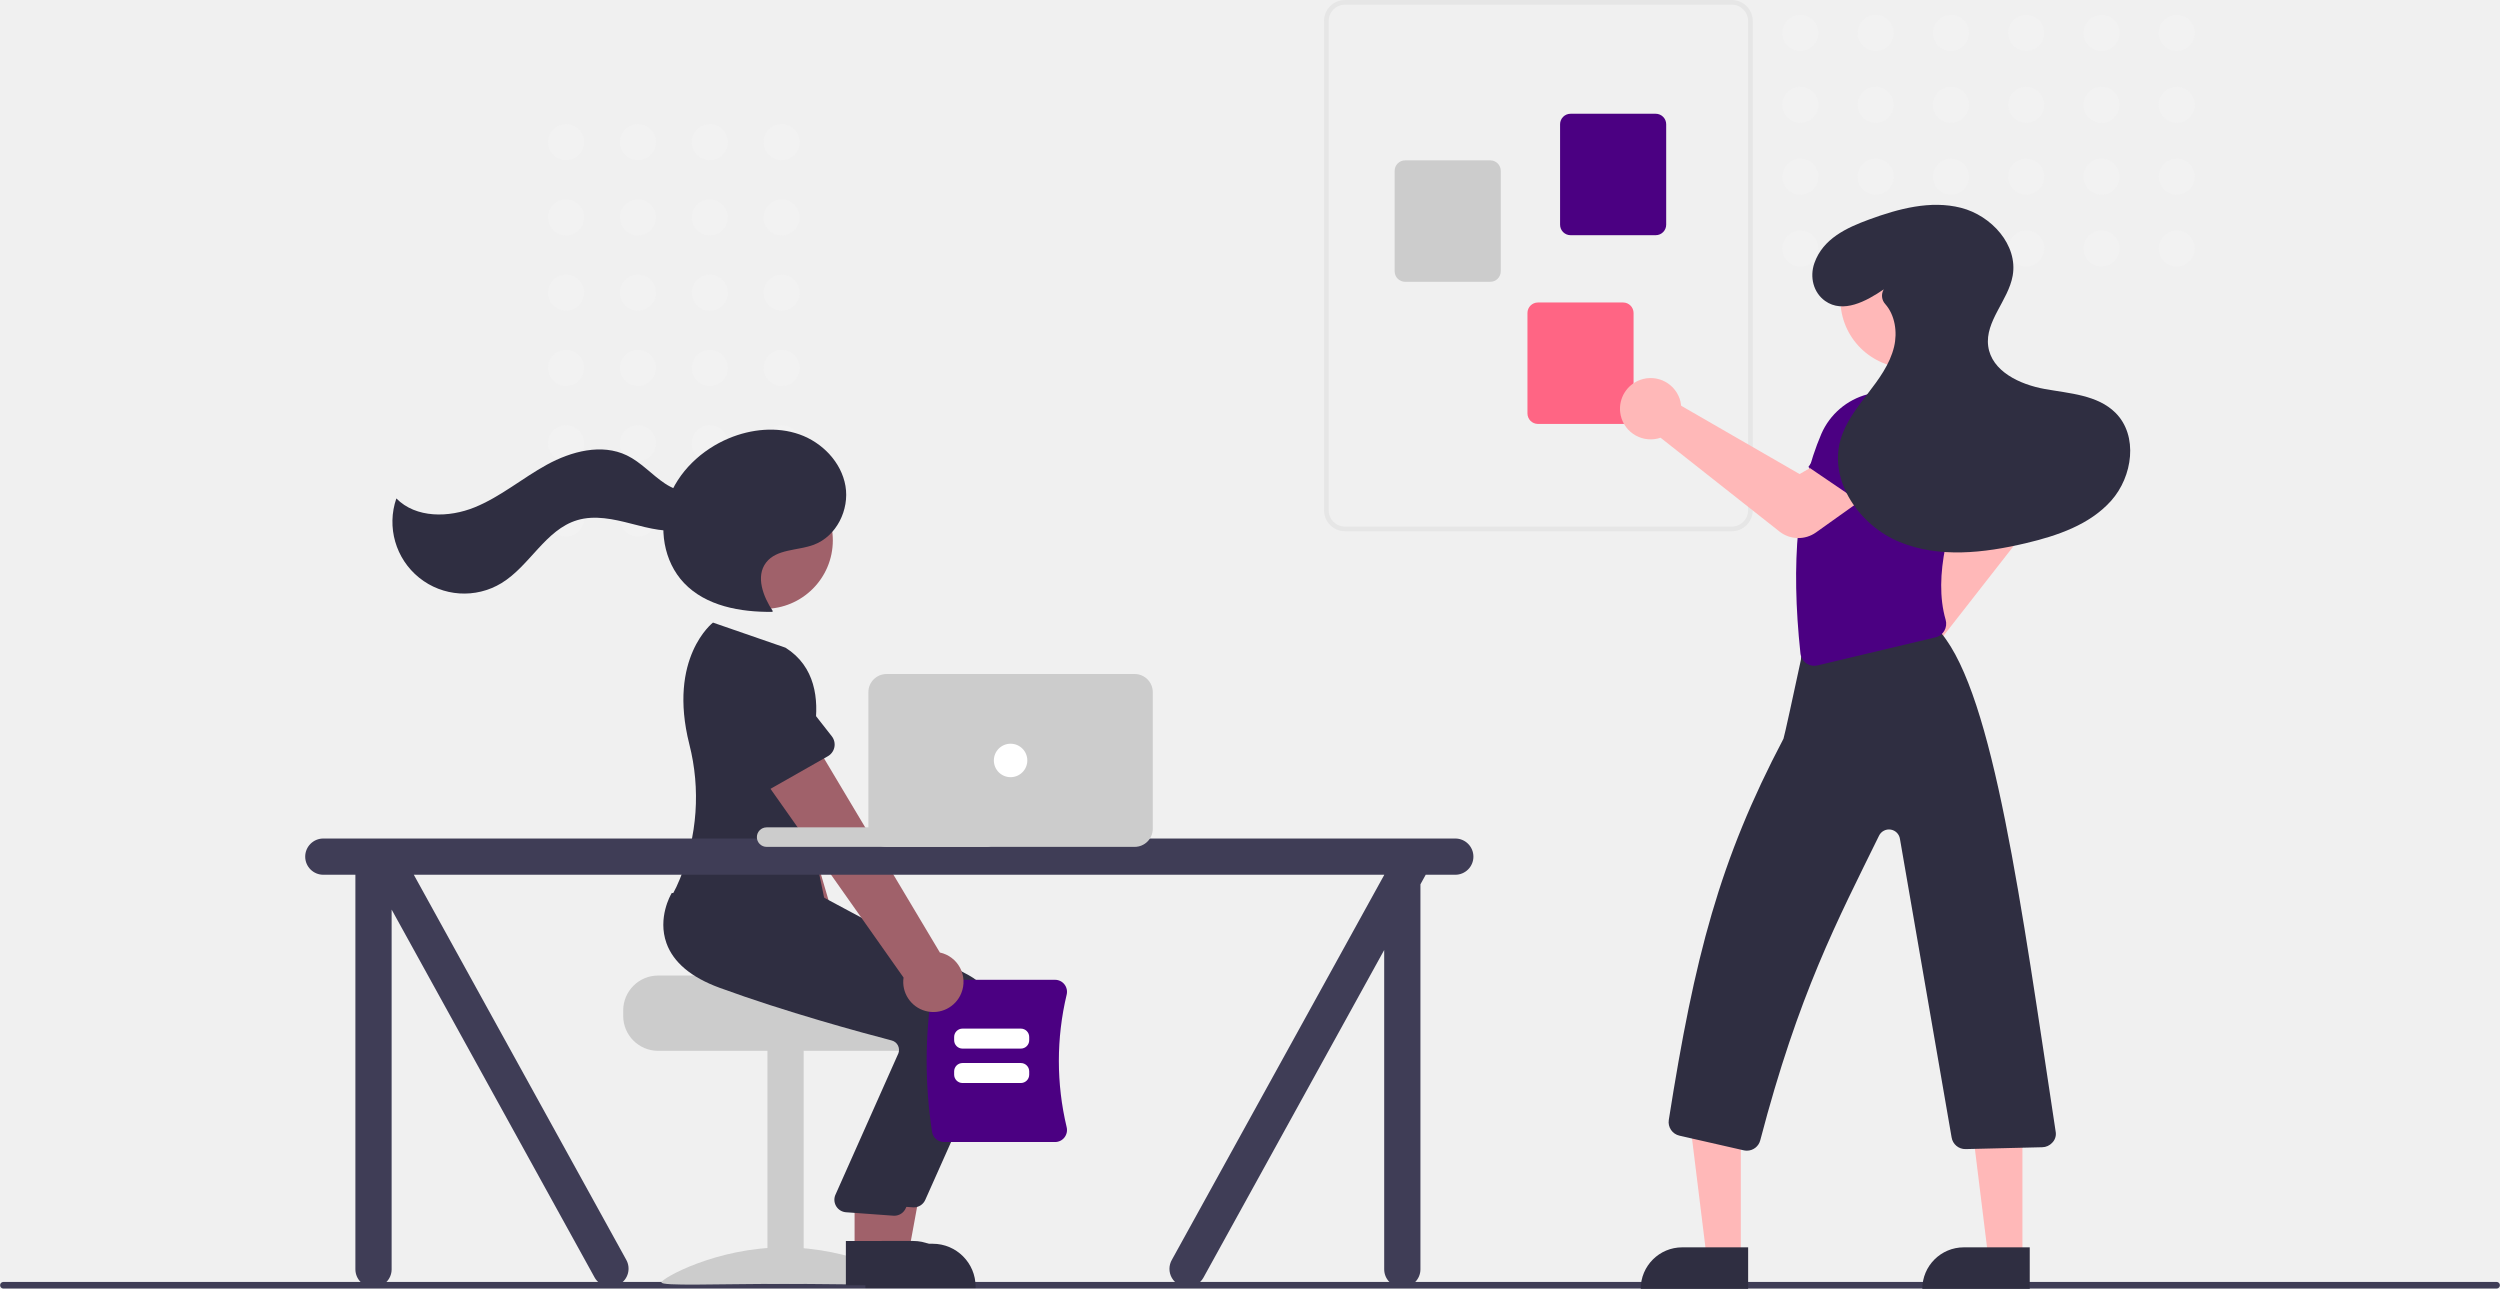
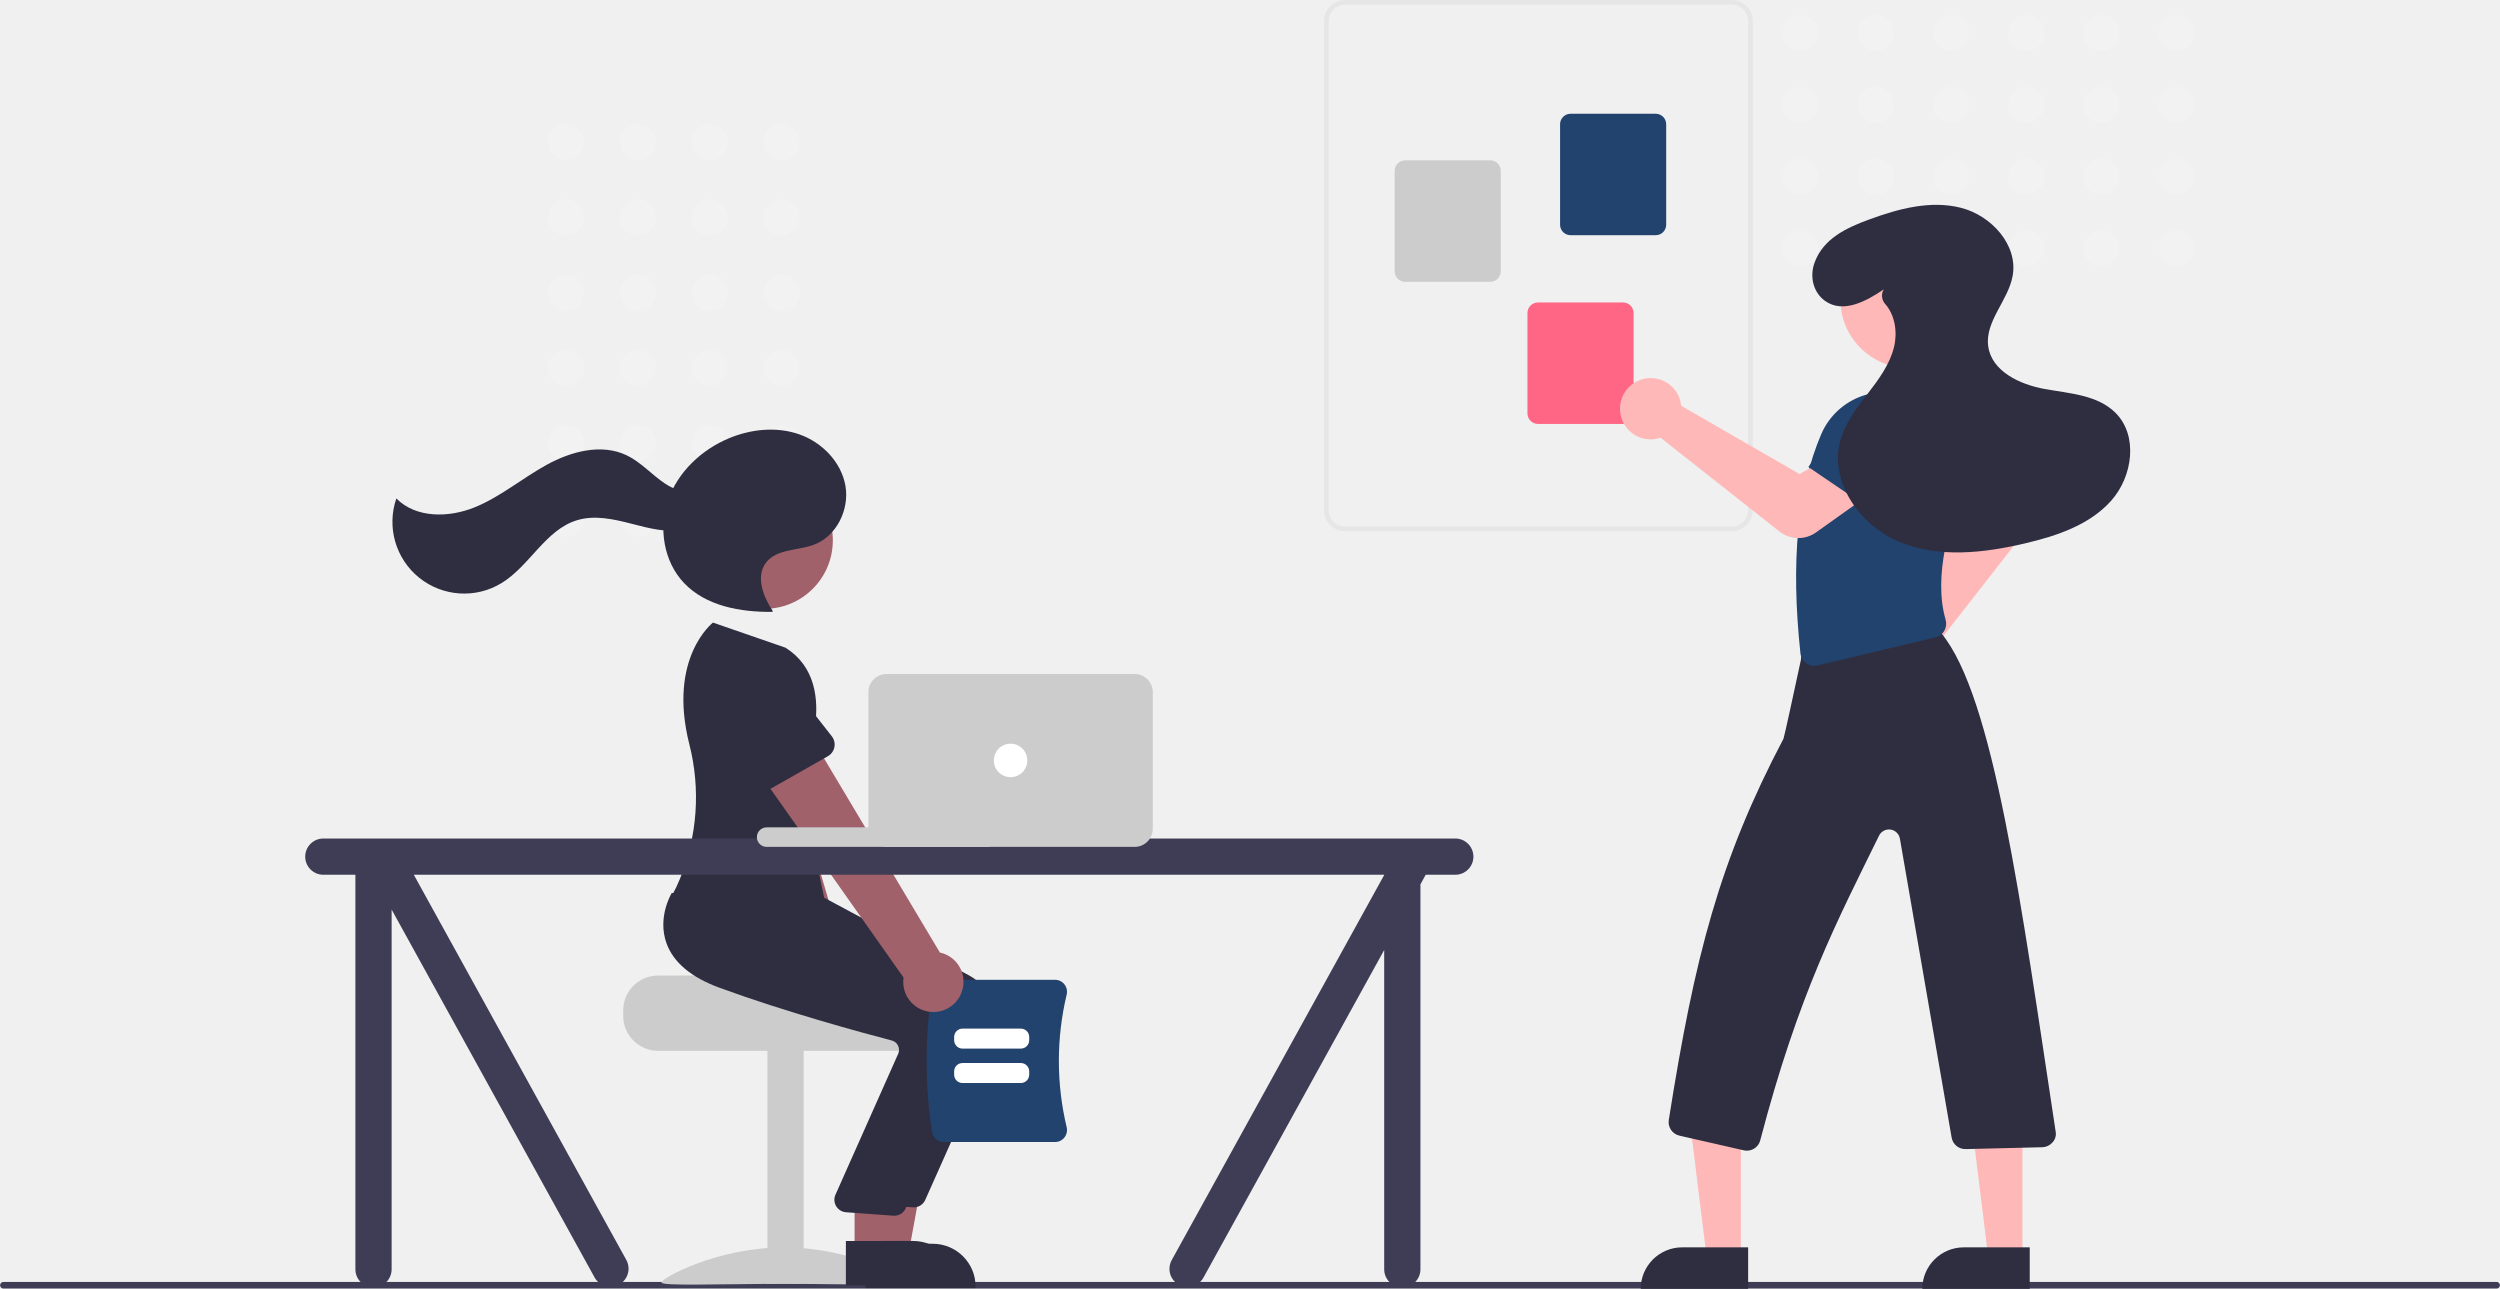
<svg xmlns="http://www.w3.org/2000/svg" id="b15aa787-28cf-46ed-b363-0df1de40c89a" data-name="Layer 1" width="896.675" height="462.272" viewBox="0 0 896.675 462.272">
  <path d="M1047.147,681.033H152.853a1.191,1.191,0,0,1,0-2.381h894.294a1.191,1.191,0,0,1,0,2.381Z" transform="translate(-151.6623 -218.8641)" fill="#3f3d56" />
  <circle cx="280.353" cy="50.98" r="6.467" fill="#f2f2f2" />
  <circle cx="254.58" cy="50.98" r="6.467" fill="#f2f2f2" />
  <circle cx="228.807" cy="50.98" r="6.467" fill="#f2f2f2" />
  <circle cx="203.033" cy="50.98" r="6.467" fill="#f2f2f2" />
  <circle cx="280.353" cy="77.98" r="6.467" fill="#f2f2f2" />
  <circle cx="254.58" cy="77.98" r="6.467" fill="#f2f2f2" />
  <circle cx="228.807" cy="77.98" r="6.467" fill="#f2f2f2" />
  <circle cx="203.033" cy="77.98" r="6.467" fill="#f2f2f2" />
  <circle cx="280.353" cy="104.98" r="6.467" fill="#f2f2f2" />
  <circle cx="254.58" cy="104.98" r="6.467" fill="#f2f2f2" />
  <circle cx="228.807" cy="104.98" r="6.467" fill="#f2f2f2" />
  <circle cx="203.033" cy="104.98" r="6.467" fill="#f2f2f2" />
  <circle cx="280.353" cy="131.98" r="6.467" fill="#f2f2f2" />
  <circle cx="254.58" cy="131.98" r="6.467" fill="#f2f2f2" />
  <circle cx="228.807" cy="131.98" r="6.467" fill="#f2f2f2" />
  <circle cx="203.033" cy="131.98" r="6.467" fill="#f2f2f2" />
  <circle cx="280.353" cy="158.98" r="6.467" fill="#f2f2f2" />
  <circle cx="254.58" cy="158.98" r="6.467" fill="#f2f2f2" />
  <circle cx="228.807" cy="158.98" r="6.467" fill="#f2f2f2" />
  <circle cx="203.033" cy="158.98" r="6.467" fill="#f2f2f2" />
  <circle cx="280.353" cy="185.98" r="6.467" fill="#f2f2f2" />
  <circle cx="254.58" cy="185.98" r="6.467" fill="#f2f2f2" />
  <circle cx="228.807" cy="185.98" r="6.467" fill="#f2f2f2" />
  <circle cx="203.033" cy="185.98" r="6.467" fill="#f2f2f2" />
  <path d="M375.19,581.264v2a12.511,12.511,0,0,0,12.5,12.5h90a12.505,12.505,0,0,0,12.5-12.5v-2a12.41,12.41,0,0,0-2.9-8,12.859,12.859,0,0,0-2.11-2s-49.48-1.12-49.48-2.5H387.69A12.517,12.517,0,0,0,375.19,581.264Z" transform="translate(-151.6623 -218.8641)" fill="#ccc" />
  <rect x="275.252" y="376.403" width="13" height="84" fill="#ccc" />
  <path d="M476.914,678.811c0,1.405-19.699.543-44,.543s-44,.861-44-.543,19.699-12.543,44-12.543S476.914,677.406,476.914,678.811Z" transform="translate(-151.6623 -218.8641)" fill="#ccc" />
  <path d="M459.041,579.568a10.743,10.743,0,0,0-3.807-16.027L427.681,469.656l-20.981,10.276,33.681,89.055a10.801,10.801,0,0,0,18.66,10.581Z" transform="translate(-151.6623 -218.8641)" fill="#a0616a" />
-   <path d="M433.923,485.335l-23.483,6.357a4.817,4.817,0,0,1-6.042-4.086l-2.838-24.087a13.377,13.377,0,0,1,25.846-6.915l9.674,22.156a4.817,4.817,0,0,1-3.156,6.576Z" transform="translate(-151.6623 -218.8641)" fill="#4b0082" />
+   <path d="M433.923,485.335l-23.483,6.357a4.817,4.817,0,0,1-6.042-4.086l-2.838-24.087a13.377,13.377,0,0,1,25.846-6.915l9.674,22.156a4.817,4.817,0,0,1-3.156,6.576Z" transform="translate(-151.6623 -218.8641)" fill="#21436E" />
  <polygon points="313.516 450.101 325.776 450.1 331.609 418.304 313.514 418.304 313.516 450.101" fill="#a0616a" />
  <path d="M462.051,664.962l24.144-.001h.001a15.386,15.386,0,0,1,15.386,15.386v.5l-39.531.001Z" transform="translate(-151.6623 -218.8641)" fill="#2f2e41" />
  <path d="M479.409,651.914q-.214,0-.43-.021l-16.967-1.235a4.5,4.5,0,0,1-3.809-6.029l22.707-51.015a3.498,3.498,0,0,0-.196-2.799,3.451,3.451,0,0,0-2.211-1.76c-10.677-2.791-38.072-10.223-61.786-18.918-10.16-3.726-16.559-9.109-19.019-16.002-3.243-9.087,1.555-17.374,1.76-17.722l.161-.272,22.315,2.028,24.191,2.058,53.013,28.428a20.086,20.086,0,0,1,8.819,25.784l-24.441,54.808A4.497,4.497,0,0,1,479.409,651.914Z" transform="translate(-151.6623 -218.8641)" fill="#2f2e41" />
  <circle cx="274.15" cy="193.816" r="24.561" fill="#a0616a" />
  <polygon points="306.516 449.101 318.776 449.1 324.609 417.304 306.514 417.304 306.516 449.101" fill="#a0616a" />
  <path d="M455.051,663.962l24.144-.001h.001a15.386,15.386,0,0,1,15.386,15.386v.5l-39.531.001Z" transform="translate(-151.6623 -218.8641)" fill="#2f2e41" />
  <path d="M472.409,654.914q-.214,0-.43-.021l-16.967-1.235a4.5,4.5,0,0,1-3.809-6.029l22.707-51.015a3.498,3.498,0,0,0-.196-2.799,3.451,3.451,0,0,0-2.211-1.76c-10.677-2.791-38.072-10.223-61.786-18.918-10.16-3.726-16.559-9.109-19.019-16.002-3.243-9.087,1.555-17.374,1.76-17.722l.161-.272,22.315,2.028,24.191,2.058,53.013,28.428a20.086,20.086,0,0,1,8.819,25.784l-24.441,54.808A4.497,4.497,0,0,1,472.409,654.914Z" transform="translate(-151.6623 -218.8641)" fill="#2f2e41" />
  <path d="M433.387,451.168l-26-9s-16.322,12.54-8.481,43.649a77.012,77.012,0,0,1-3.4,48.32,49.778,49.778,0,0,1-2.619,5.531s29,35,56,9l-10.5-50.5S454.887,464.668,433.387,451.168Z" transform="translate(-151.6623 -218.8641)" fill="#2f2e41" />
  <path d="M428.862,438.076c-3.496-5.232-6.254-12.488-2.406-17.466,3.799-4.914,11.292-4.19,17.111-6.365,8.104-3.029,12.804-12.549,11.338-21.076s-8.31-15.594-16.464-18.486-17.348-1.951-25.333,1.379c-9.829,4.1-18.261,12.03-21.797,22.076s-1.646,22.108,5.689,29.83c7.864,8.278,20.206,10.485,31.623,10.351" transform="translate(-151.6623 -218.8641)" fill="#2f2e41" />
  <path d="M406.015,393.444c-4.405,3.586-11.125,1.993-15.854-1.154s-8.565-7.628-13.681-10.096c-9.019-4.35-19.924-1.458-28.702,3.36s-16.559,11.475-25.831,15.256-21.104,3.968-28.125-3.172a25.732,25.732,0,0,0,37.71,30.371c10.159-6.188,15.771-19.164,27.166-22.579,6.306-1.89,13.076-.368,19.449,1.281s13.018,3.43,19.449,2.027,12.447-7.183,11.629-13.715Z" transform="translate(-151.6623 -218.8641)" fill="#2f2e41" />
-   <path d="M485.969,624.871a167.506,167.506,0,0,1,0-50.975,4.303,4.303,0,0,1,4.237-3.606h39.873a4.247,4.247,0,0,1,3.355,1.626,4.319,4.319,0,0,1,.807,3.705,102.328,102.328,0,0,0-0,47.525,4.318,4.318,0,0,1-.807,3.705,4.247,4.247,0,0,1-3.355,1.626H490.206A4.303,4.303,0,0,1,485.969,624.871Z" transform="translate(-151.6623 -218.8641)" fill="#4b0082" />
+   <path d="M485.969,624.871a167.506,167.506,0,0,1,0-50.975,4.303,4.303,0,0,1,4.237-3.606h39.873a4.247,4.247,0,0,1,3.355,1.626,4.319,4.319,0,0,1,.807,3.705,102.328,102.328,0,0,0-0,47.525,4.318,4.318,0,0,1-.807,3.705,4.247,4.247,0,0,1-3.355,1.626H490.206A4.303,4.303,0,0,1,485.969,624.871Z" transform="translate(-151.6623 -218.8641)" fill="#21436E" />
  <path d="M517.808,594.966H496.885a3.003,3.003,0,0,1-3-3v-1.172a3.003,3.003,0,0,1,3-3h20.924a3.003,3.003,0,0,1,3,3v1.172A3.003,3.003,0,0,1,517.808,594.966Z" transform="translate(-151.6623 -218.8641)" fill="#fff" />
  <path d="M517.808,607.311H496.885a3.003,3.003,0,0,1-3-3v-1.172a3.003,3.003,0,0,1,3-3h20.924a3.003,3.003,0,0,1,3,3V604.311A3.003,3.003,0,0,1,517.808,607.311Z" transform="translate(-151.6623 -218.8641)" fill="#fff" />
  <path d="M496.454,575.068a10.743,10.743,0,0,0-7.69-14.567L438.628,476.477,420.88,491.669l54.862,77.816a10.801,10.801,0,0,0,20.712,5.584Z" transform="translate(-151.6623 -218.8641)" fill="#a0616a" />
  <path d="M448.589,490.099l-21.15,12.022a4.817,4.817,0,0,1-6.871-2.446l-8.766-22.614a13.377,13.377,0,0,1,23.298-13.153l14.903,19.036a4.817,4.817,0,0,1-1.413,7.156Z" transform="translate(-151.6623 -218.8641)" fill="#2f2e41" />
  <path d="M673.63,519.614h-406a6.5,6.5,0,1,0,0,13h11.5v141.5a6.5,6.5,0,0,0,13,0V545.104l72.871,132.078a6.5,6.5,0,0,0,11.258-6.5L300.083,532.614H648.13v.084l-76.129,137.984a6.5,6.5,0,1,0,11.258,6.5L648.13,559.604V674.114a6.5,6.5,0,0,0,13,0V536.041l1.891-3.427h10.609a6.5,6.5,0,0,0,0-13Z" transform="translate(-151.6623 -218.8641)" fill="#3f3d56" />
  <rect x="271.467" y="296.75" width="86" height="7" rx="3.5" fill="#ccc" />
  <path d="M558.63,522.614h-89a6.507,6.507,0,0,1-6.5-6.5v-49a6.507,6.507,0,0,1,6.5-6.5h89a6.507,6.507,0,0,1,6.5,6.5v49A6.507,6.507,0,0,1,558.63,522.614Z" transform="translate(-151.6623 -218.8641)" fill="#ccc" />
  <circle cx="362.467" cy="272.75" r="6" fill="#fff" />
  <path d="M626.55,401.886v-175.5a7.53,7.53,0,0,1,7.521-7.521H772.8a7.53,7.53,0,0,1,7.521,7.521v175.5a7.53,7.53,0,0,1-7.521,7.521H634.072A7.53,7.53,0,0,1,626.55,401.886Zm7.521-181.35a5.857,5.857,0,0,0-5.85,5.85v175.5a5.857,5.857,0,0,0,5.85,5.85H772.8a5.857,5.857,0,0,0,5.85-5.85v-175.5a5.857,5.857,0,0,0-5.85-5.85Z" transform="translate(-151.6623 -218.8641)" fill="#e6e6e6" />
-   <path d="M711.215,299.462V263.426a3.765,3.765,0,0,1,3.761-3.761h30.537a3.765,3.765,0,0,1,3.761,3.761v36.036a3.765,3.765,0,0,1-3.761,3.761h-30.537A3.765,3.765,0,0,1,711.215,299.462Z" transform="translate(-151.6623 -218.8641)" fill="#4b0082" />
+   <path d="M711.215,299.462V263.426a3.765,3.765,0,0,1,3.761-3.761h30.537a3.765,3.765,0,0,1,3.761,3.761v36.036a3.765,3.765,0,0,1-3.761,3.761h-30.537A3.765,3.765,0,0,1,711.215,299.462Z" transform="translate(-151.6623 -218.8641)" fill="#21436E" />
  <path d="M651.88,316.176V280.14a3.765,3.765,0,0,1,3.761-3.761h30.537a3.765,3.765,0,0,1,3.761,3.761v36.036a3.765,3.765,0,0,1-3.761,3.761h-30.537A3.765,3.765,0,0,1,651.88,316.176Z" transform="translate(-151.6623 -218.8641)" fill="#ccc" />
  <path d="M699.515,367.155V331.119a3.765,3.765,0,0,1,3.761-3.761h30.537a3.765,3.765,0,0,1,3.761,3.761v36.036a3.765,3.765,0,0,1-3.761,3.761h-30.537A3.765,3.765,0,0,1,699.515,367.155Z" transform="translate(-151.6623 -218.8641)" fill="#ff6584" />
  <circle cx="780.741" cy="11.82" r="6.467" fill="#f2f2f2" />
  <circle cx="780.741" cy="37.594" r="6.467" fill="#f2f2f2" />
  <circle cx="780.741" cy="63.367" r="6.467" fill="#f2f2f2" />
  <circle cx="780.741" cy="89.14" r="6.467" fill="#f2f2f2" />
  <circle cx="753.741" cy="11.82" r="6.467" fill="#f2f2f2" />
  <circle cx="753.741" cy="37.594" r="6.467" fill="#f2f2f2" />
  <circle cx="753.741" cy="63.367" r="6.467" fill="#f2f2f2" />
  <circle cx="753.741" cy="89.14" r="6.467" fill="#f2f2f2" />
  <circle cx="726.741" cy="11.82" r="6.467" fill="#f2f2f2" />
  <circle cx="726.741" cy="37.594" r="6.467" fill="#f2f2f2" />
  <circle cx="726.741" cy="63.367" r="6.467" fill="#f2f2f2" />
  <circle cx="726.741" cy="89.14" r="6.467" fill="#f2f2f2" />
  <circle cx="699.741" cy="11.82" r="6.467" fill="#f2f2f2" />
  <circle cx="699.741" cy="37.594" r="6.467" fill="#f2f2f2" />
  <circle cx="699.741" cy="63.367" r="6.467" fill="#f2f2f2" />
  <circle cx="699.741" cy="89.14" r="6.467" fill="#f2f2f2" />
  <circle cx="672.741" cy="11.82" r="6.467" fill="#f2f2f2" />
  <circle cx="672.741" cy="37.594" r="6.467" fill="#f2f2f2" />
  <circle cx="672.741" cy="63.367" r="6.467" fill="#f2f2f2" />
  <circle cx="672.741" cy="89.14" r="6.467" fill="#f2f2f2" />
  <circle cx="645.741" cy="11.82" r="6.467" fill="#f2f2f2" />
  <circle cx="645.741" cy="37.594" r="6.467" fill="#f2f2f2" />
  <circle cx="645.741" cy="63.367" r="6.467" fill="#f2f2f2" />
  <circle cx="645.741" cy="89.14" r="6.467" fill="#f2f2f2" />
  <path d="M823.457,460.117a11.003,11.003,0,0,1,7.768-14.464,10.59,10.59,0,0,1,1.451-.236l24.303-42.599-6.137-10.542,15.275-11.785,11.687,16.232a11.149,11.149,0,0,1-.26,13.309L844.179,452.745a10.507,10.507,0,0,1,.311,1.035A11.003,11.003,0,0,1,835.13,467.269a10.706,10.706,0,0,1-1.347.084A11.036,11.036,0,0,1,823.457,460.117Z" transform="translate(-151.6623 -218.8641)" fill="#ffb8b8" />
  <polygon points="624.38 450.888 612.12 450.887 606.288 403.599 624.382 403.6 624.38 450.888" fill="#ffb8b8" />
  <path d="M603.363,447.384H627.007a0,0,0,0,1,0,0v14.887a0,0,0,0,1,0,0H588.476a0,0,0,0,1,0,0v0A14.887,14.887,0,0,1,603.363,447.384Z" fill="#2f2e41" />
  <polygon points="725.38 450.888 713.12 450.887 707.288 403.599 725.382 403.6 725.38 450.888" fill="#ffb8b8" />
  <path d="M704.363,447.384H728.007a0,0,0,0,1,0,0v14.887a0,0,0,0,1,0,0H689.476a0,0,0,0,1,0,0v0A14.887,14.887,0,0,1,704.363,447.384Z" fill="#2f2e41" />
-   <path d="M869.518,382.793l-27.525,10.459-6.72-18.667a11.168,11.168,0,0,1,5.002-13.5h0a11.168,11.168,0,0,1,14.262,2.784Z" transform="translate(-151.6623 -218.8641)" fill="#4b0082" />
+   <path d="M869.518,382.793l-27.525,10.459-6.72-18.667a11.168,11.168,0,0,1,5.002-13.5h0a11.168,11.168,0,0,1,14.262,2.784Z" transform="translate(-151.6623 -218.8641)" fill="#21436E" />
  <path d="M777.101,631.452l-23.084-5.265a4.986,4.986,0,0,1-3.812-5.619c9.263-58.709,18.174-93.091,41.14-136.752.321-.814,3.907-17.338,6.247-28.285a4.972,4.972,0,0,1,4.214-5.024l43.044-6.625a5.57,5.57,0,0,1,2.021-.304l.43.082-.005.423c-.005.438-.441.504-.604.53l-.572.088a6.685,6.685,0,0,1,1.775,1.207c18.86,22.684,28.667,97.04,41.123,179.185a4.484,4.484,0,0,1-1.304,3.647,4.933,4.933,0,0,1-3.538,1.601l-27.501.67a4.982,4.982,0,0,1-5.035-4.218L833.115,519.743a3.974,3.974,0,0,0-7.495-1.156c-14.944,30.435-28.881,56.755-42.606,109.266a4.953,4.953,0,0,1-4.792,3.726A5.03,5.03,0,0,1,777.101,631.452Z" transform="translate(-151.6623 -218.8641)" fill="#2f2e41" />
-   <path d="M799.508,456.753a4.999,4.999,0,0,1-2.083-3.549c-3.525-32.91-1.07-58.664,7.506-78.735a24.992,24.992,0,0,1,16.567-14.18l22.25-1.123.115.056a26.005,26.005,0,0,1,14.219,27.588c-7.156,18.863-13.148,38.503-8.579,54.346a5.122,5.122,0,0,1-.484,3.983,4.884,4.884,0,0,1-3.116,2.309l-42.378,10.081a4.964,4.964,0,0,1-4.017-.777Z" transform="translate(-151.6623 -218.8641)" fill="#4b0082" />
+   <path d="M799.508,456.753a4.999,4.999,0,0,1-2.083-3.549c-3.525-32.91-1.07-58.664,7.506-78.735a24.992,24.992,0,0,1,16.567-14.18l22.25-1.123.115.056a26.005,26.005,0,0,1,14.219,27.588c-7.156,18.863-13.148,38.503-8.579,54.346a5.122,5.122,0,0,1-.484,3.983,4.884,4.884,0,0,1-3.116,2.309l-42.378,10.081a4.964,4.964,0,0,1-4.017-.777Z" transform="translate(-151.6623 -218.8641)" fill="#21436E" />
  <path d="M789.93,409.526l-42.674-33.666a10.516,10.516,0,0,1-1.036.306A11.027,11.027,0,0,1,737.402,374.474a10.913,10.913,0,0,1-4.626-7.733,11.023,11.023,0,0,1,7.209-11.638,11.004,11.004,0,0,1,14.426,7.837,10.573,10.573,0,0,1,.229,1.452l42.481,24.507,10.572-6.086,11.711,15.332-16.414,11.699a10.942,10.942,0,0,1-13.06-.318Z" transform="translate(-151.6623 -218.8641)" fill="#ffb8b8" />
-   <path d="M824.611,402.92l-24.349-16.557,11.443-16.207a11.168,11.168,0,0,1,13.929-3.64l0,0a11.168,11.168,0,0,1,5.894,13.283Z" transform="translate(-151.6623 -218.8641)" fill="#4b0082" />
+   <path d="M824.611,402.92l-24.349-16.557,11.443-16.207a11.168,11.168,0,0,1,13.929-3.64l0,0a11.168,11.168,0,0,1,5.894,13.283Z" transform="translate(-151.6623 -218.8641)" fill="#21436E" />
  <circle cx="684.659" cy="107.431" r="24.561" fill="#ffb8b8" />
  <path d="M827.316,322.637c-6.313,4.321-14.601,8.762-21.049,4.161-4.234-3.021-5.567-8.615-3.851-13.525,3.087-8.829,11.569-12.715,19.681-15.695,10.544-3.873,22.026-6.954,32.911-4.181s20.506,13.313,18.541,24.373c-1.58,8.894-9.97,16.295-8.779,25.25,1.199,9.012,11.334,13.756,20.281,15.367s18.96,2.128,25.391,8.555c8.203,8.199,6.155,22.853-1.564,31.51s-19.367,12.58-30.654,15.248c-14.955,3.534-31.129,5.392-45.332-.474s-25.256-21.654-21.141-36.46c1.738-6.254,5.832-11.539,9.789-16.685s7.963-10.526,9.472-16.839c1.258-5.261.327-11.369-3.162-15.315a4.437,4.437,0,0,1-.594-5.186Z" transform="translate(-151.6623 -218.8641)" fill="#2f2e41" />
</svg>
